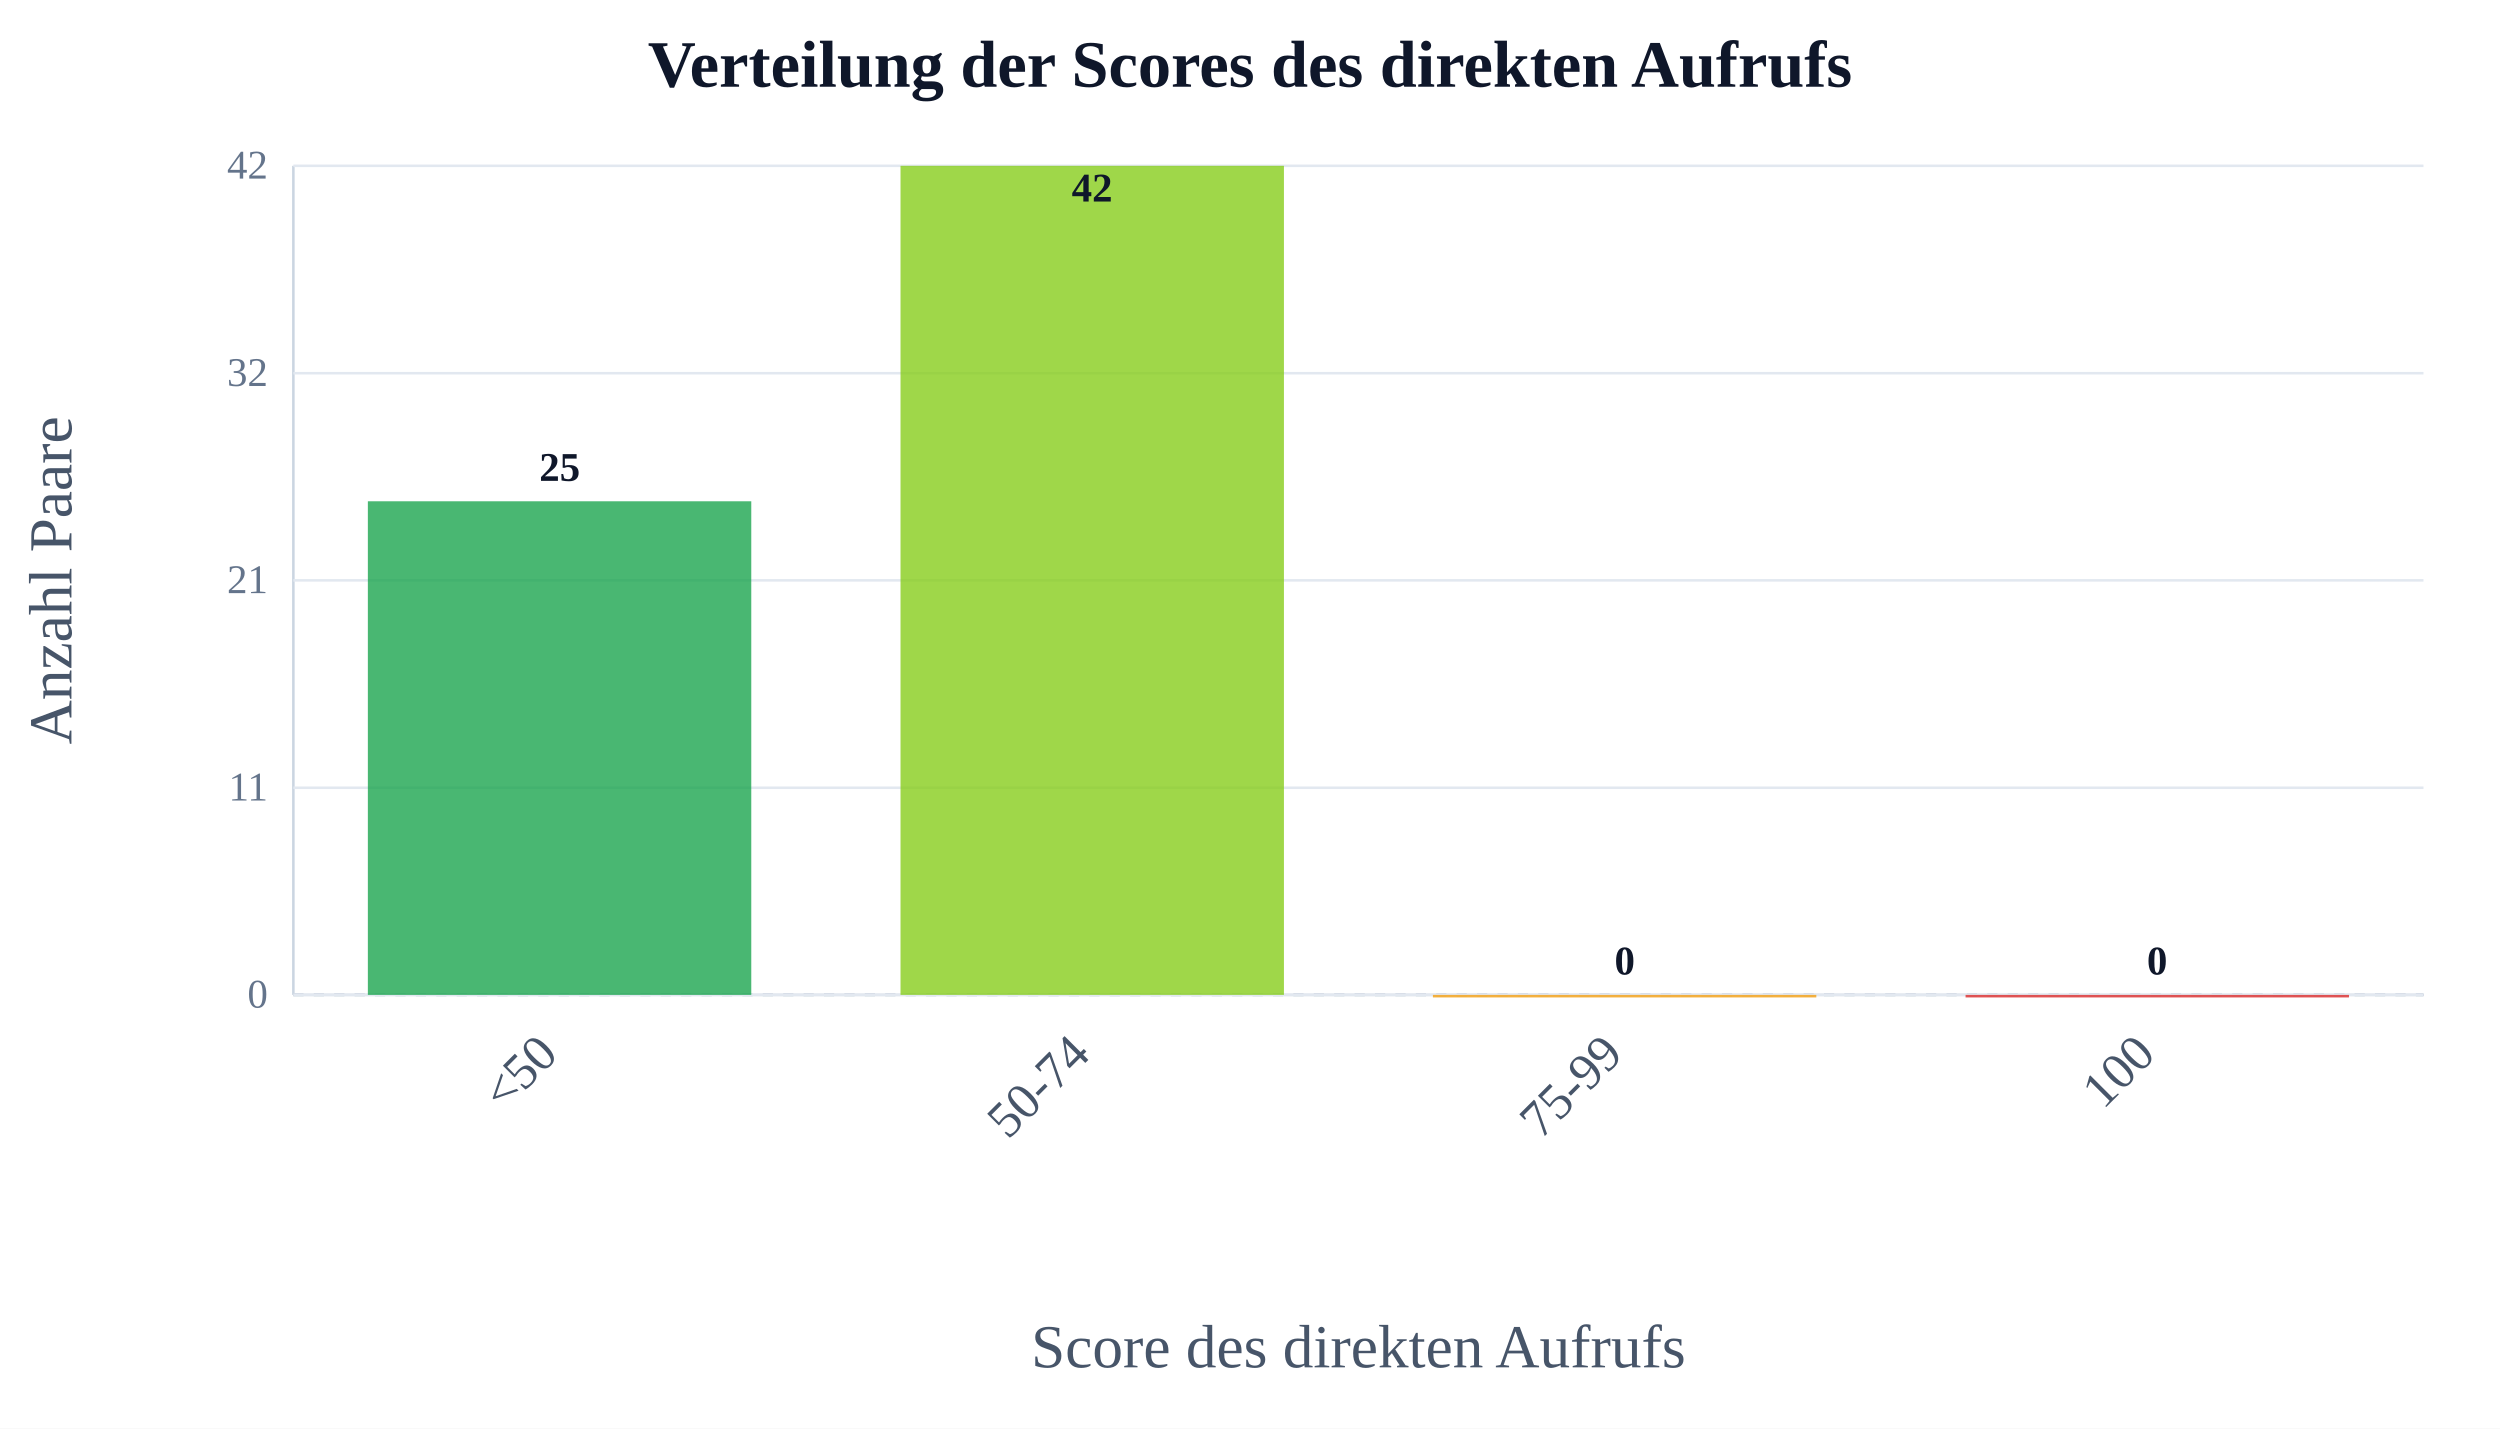
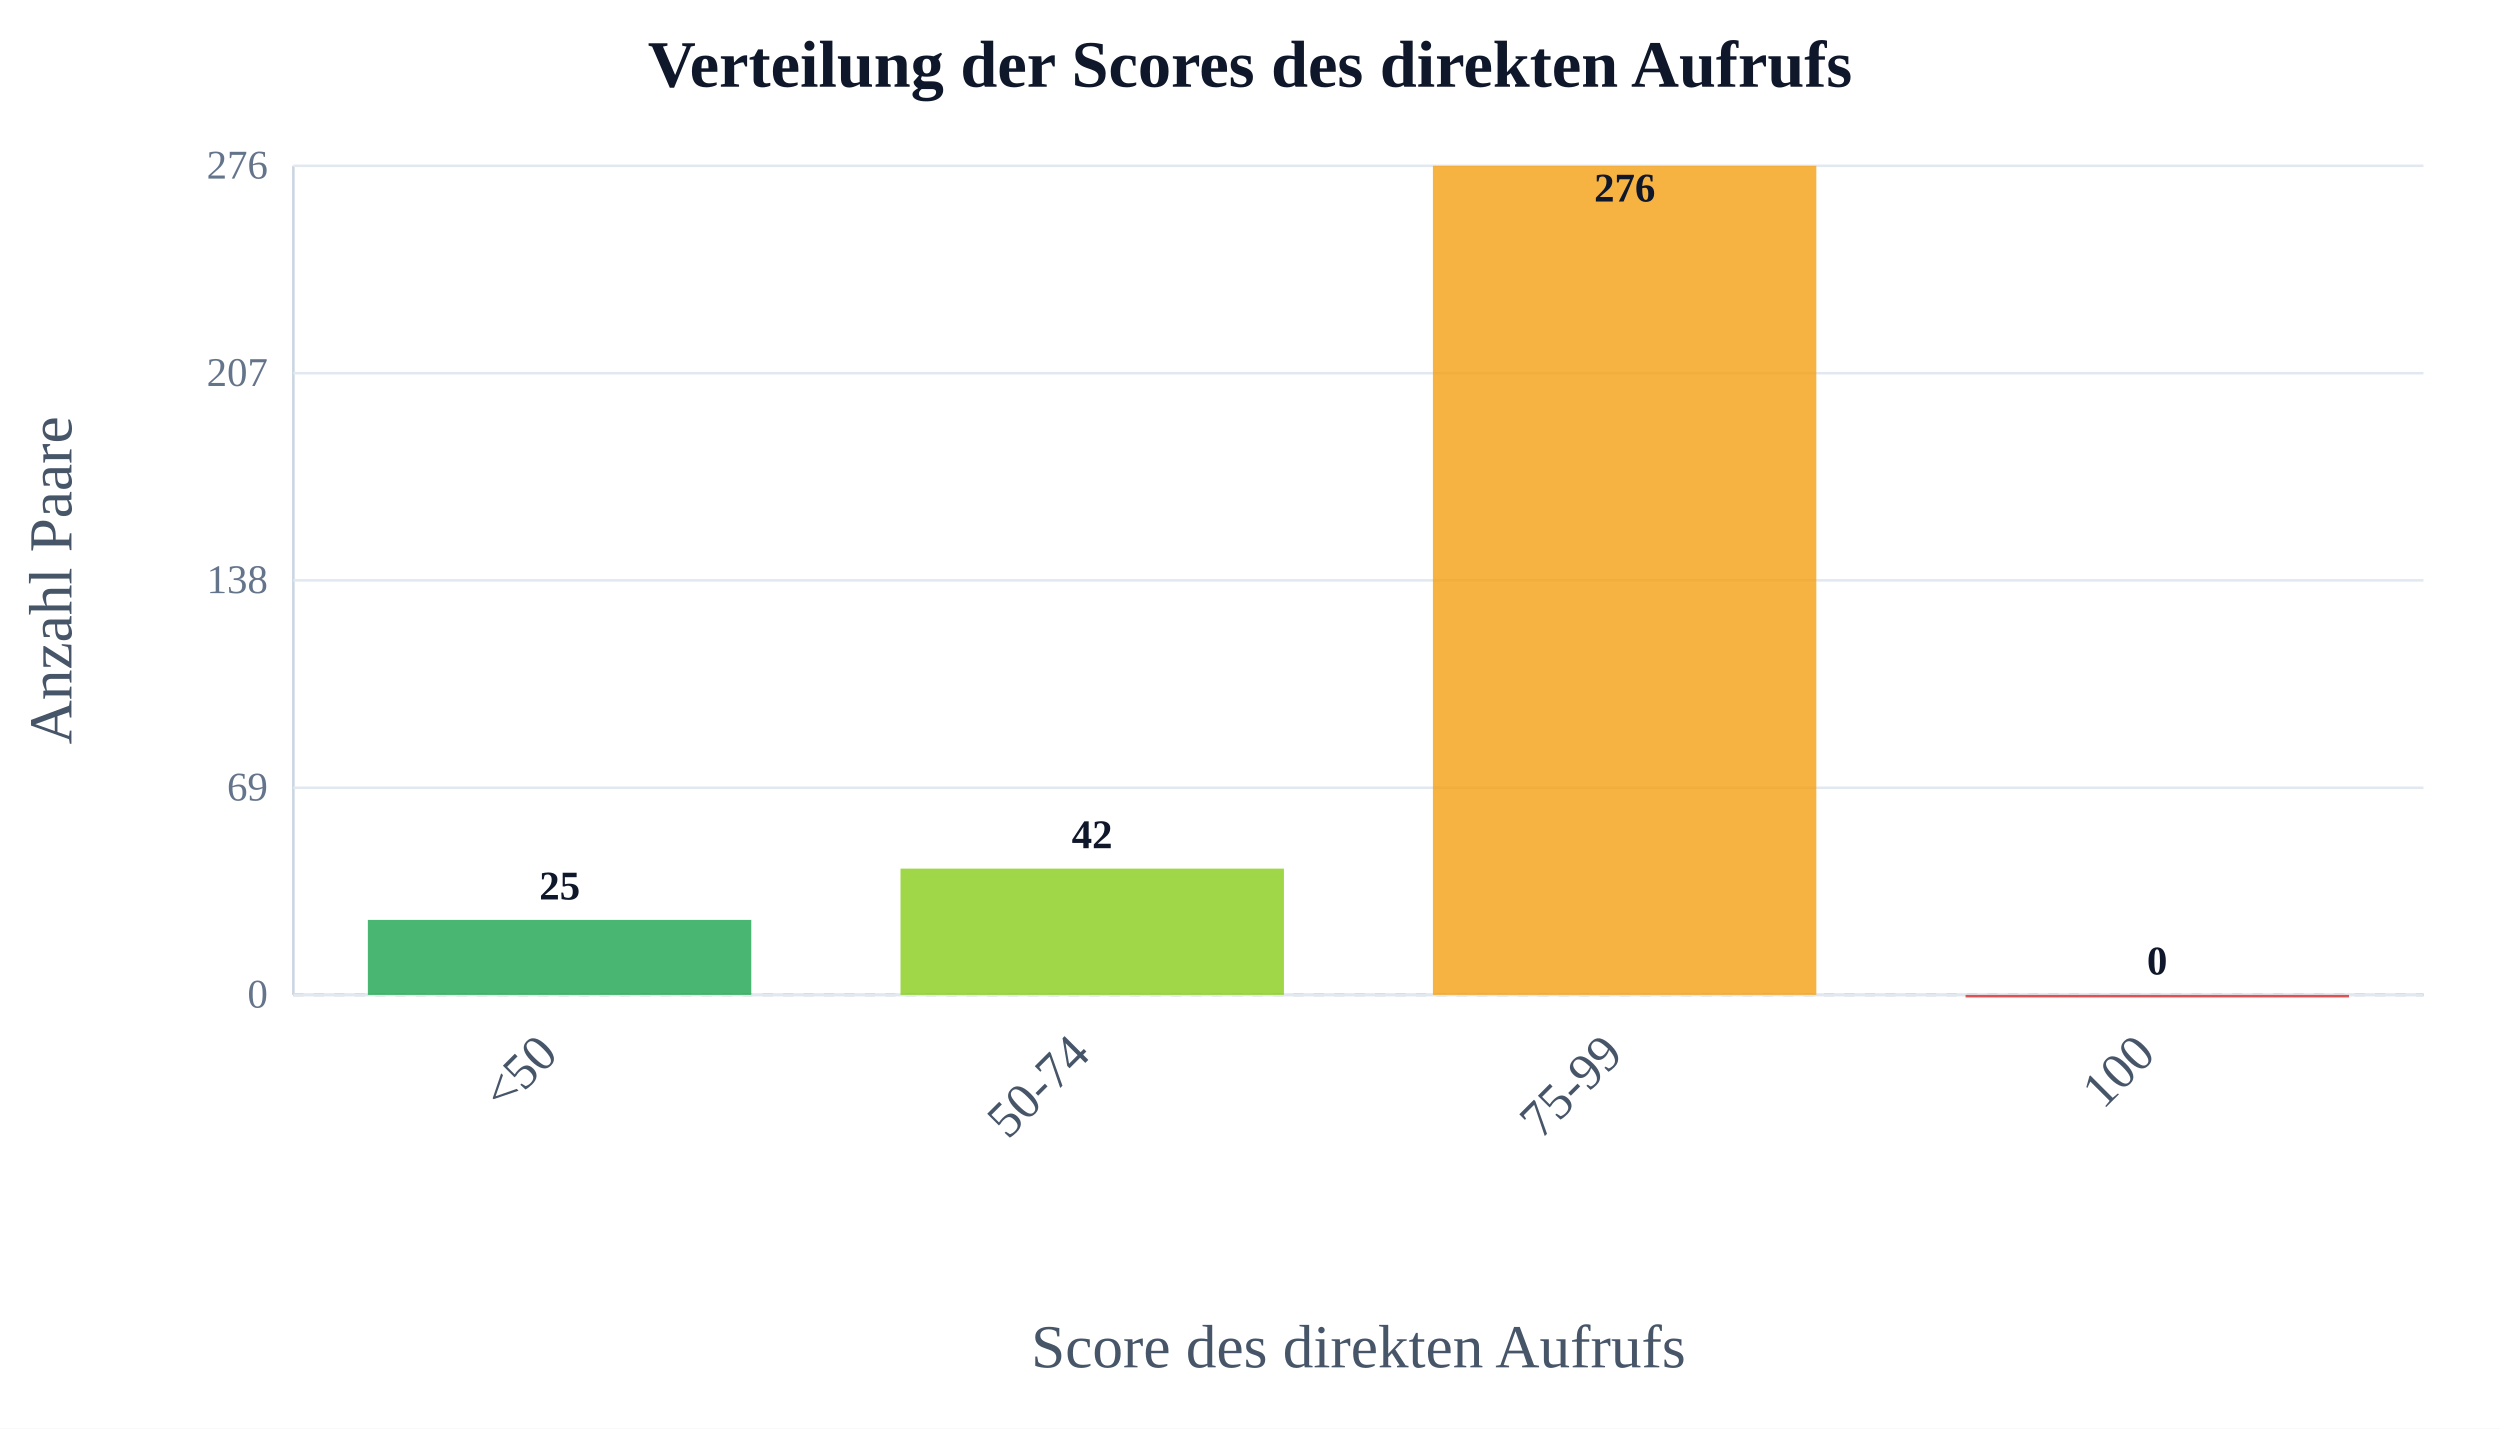
<svg xmlns="http://www.w3.org/2000/svg" width="980" height="560" viewBox="0 0 980 560" role="img" aria-label="Verteilung der Scores des direkten Aufrufs">
  <rect width="100%" height="100%" fill="white" />
  <text x="490" y="34" text-anchor="middle" font-size="26" font-weight="700" fill="#0f172a">Verteilung der Scores des direkten Aufrufs</text>
  <text x="28" y="227.5" transform="rotate(-90 28 227.5)" text-anchor="middle" font-size="24" fill="#475569">Anzahl Paare</text>
  <text x="532.5" y="536" text-anchor="middle" font-size="24" fill="#475569">Score des direkten Aufrufs</text>
  <line x1="115" y1="390.0" x2="950" y2="390.0" stroke="#94a3b8" stroke-dasharray="4 4" />
  <line x1="115" y1="65" x2="115" y2="390" stroke="#cbd5e1" />
  <line x1="115" y1="390" x2="950" y2="390" stroke="#cbd5e1" />
  <line x1="115" y1="390.0" x2="950" y2="390.0" stroke="#e2e8f0" />
  <text x="105" y="395.0" text-anchor="end" font-size="16" fill="#64748b">0</text>
  <line x1="115" y1="308.8" x2="950" y2="308.8" stroke="#e2e8f0" />
-   <text x="105" y="313.8" text-anchor="end" font-size="16" fill="#64748b">11</text>
+   <text x="105" y="313.8" text-anchor="end" font-size="16" fill="#64748b">69</text>
  <line x1="115" y1="227.5" x2="950" y2="227.5" stroke="#e2e8f0" />
-   <text x="105" y="232.5" text-anchor="end" font-size="16" fill="#64748b">21</text>
+   <text x="105" y="232.5" text-anchor="end" font-size="16" fill="#64748b">138</text>
  <line x1="115" y1="146.3" x2="950" y2="146.3" stroke="#e2e8f0" />
-   <text x="105" y="151.3" text-anchor="end" font-size="16" fill="#64748b">32</text>
+   <text x="105" y="151.3" text-anchor="end" font-size="16" fill="#64748b">207</text>
  <line x1="115" y1="65.0" x2="950" y2="65.0" stroke="#e2e8f0" />
-   <text x="105" y="70.0" text-anchor="end" font-size="16" fill="#64748b">42</text>
-   <rect x="144.2" y="196.5" width="150.3" height="193.5" fill="#16a34a" opacity="0.78" />
-   <text x="219.4" y="188.5" text-anchor="middle" font-size="16" font-weight="700" fill="#0f172a">25</text>
-   <rect x="353.0" y="65.0" width="150.3" height="325.0" fill="#84cc16" opacity="0.78" />
-   <text x="428.1" y="79.0" text-anchor="middle" font-size="16" font-weight="700" fill="#0f172a">42</text>
-   <rect x="561.7" y="390.0" width="150.3" height="1.0" fill="#f59e0b" opacity="0.78" />
-   <text x="636.9" y="382.0" text-anchor="middle" font-size="16" font-weight="700" fill="#0f172a">0</text>
+   <text x="105" y="70.0" text-anchor="end" font-size="16" fill="#64748b">276</text>
+   <rect x="144.2" y="360.6" width="150.3" height="29.4" fill="#16a34a" opacity="0.78" />
+   <text x="219.4" y="352.6" text-anchor="middle" font-size="16" font-weight="700" fill="#0f172a">25</text>
+   <rect x="353.0" y="340.5" width="150.3" height="49.5" fill="#84cc16" opacity="0.78" />
+   <text x="428.1" y="332.5" text-anchor="middle" font-size="16" font-weight="700" fill="#0f172a">42</text>
+   <rect x="561.7" y="65.0" width="150.3" height="325.0" fill="#f59e0b" opacity="0.78" />
+   <text x="636.9" y="79.0" text-anchor="middle" font-size="16" font-weight="700" fill="#0f172a">276</text>
  <rect x="770.5" y="390.0" width="150.3" height="1.0" fill="#dc2626" opacity="0.78" />
  <text x="845.6" y="382.0" text-anchor="middle" font-size="16" font-weight="700" fill="#0f172a">0</text>
  <text x="219.4" y="414.0" transform="rotate(-45 219.4 414.0)" font-size="20" text-anchor="end" fill="#475569">&lt;50</text>
  <text x="428.1" y="414.0" transform="rotate(-45 428.1 414.0)" font-size="20" text-anchor="end" fill="#475569">50-74</text>
  <text x="636.9" y="414.0" transform="rotate(-45 636.9 414.0)" font-size="20" text-anchor="end" fill="#475569">75-99</text>
  <text x="845.6" y="414.0" transform="rotate(-45 845.6 414.0)" font-size="20" text-anchor="end" fill="#475569">100</text>
</svg>
